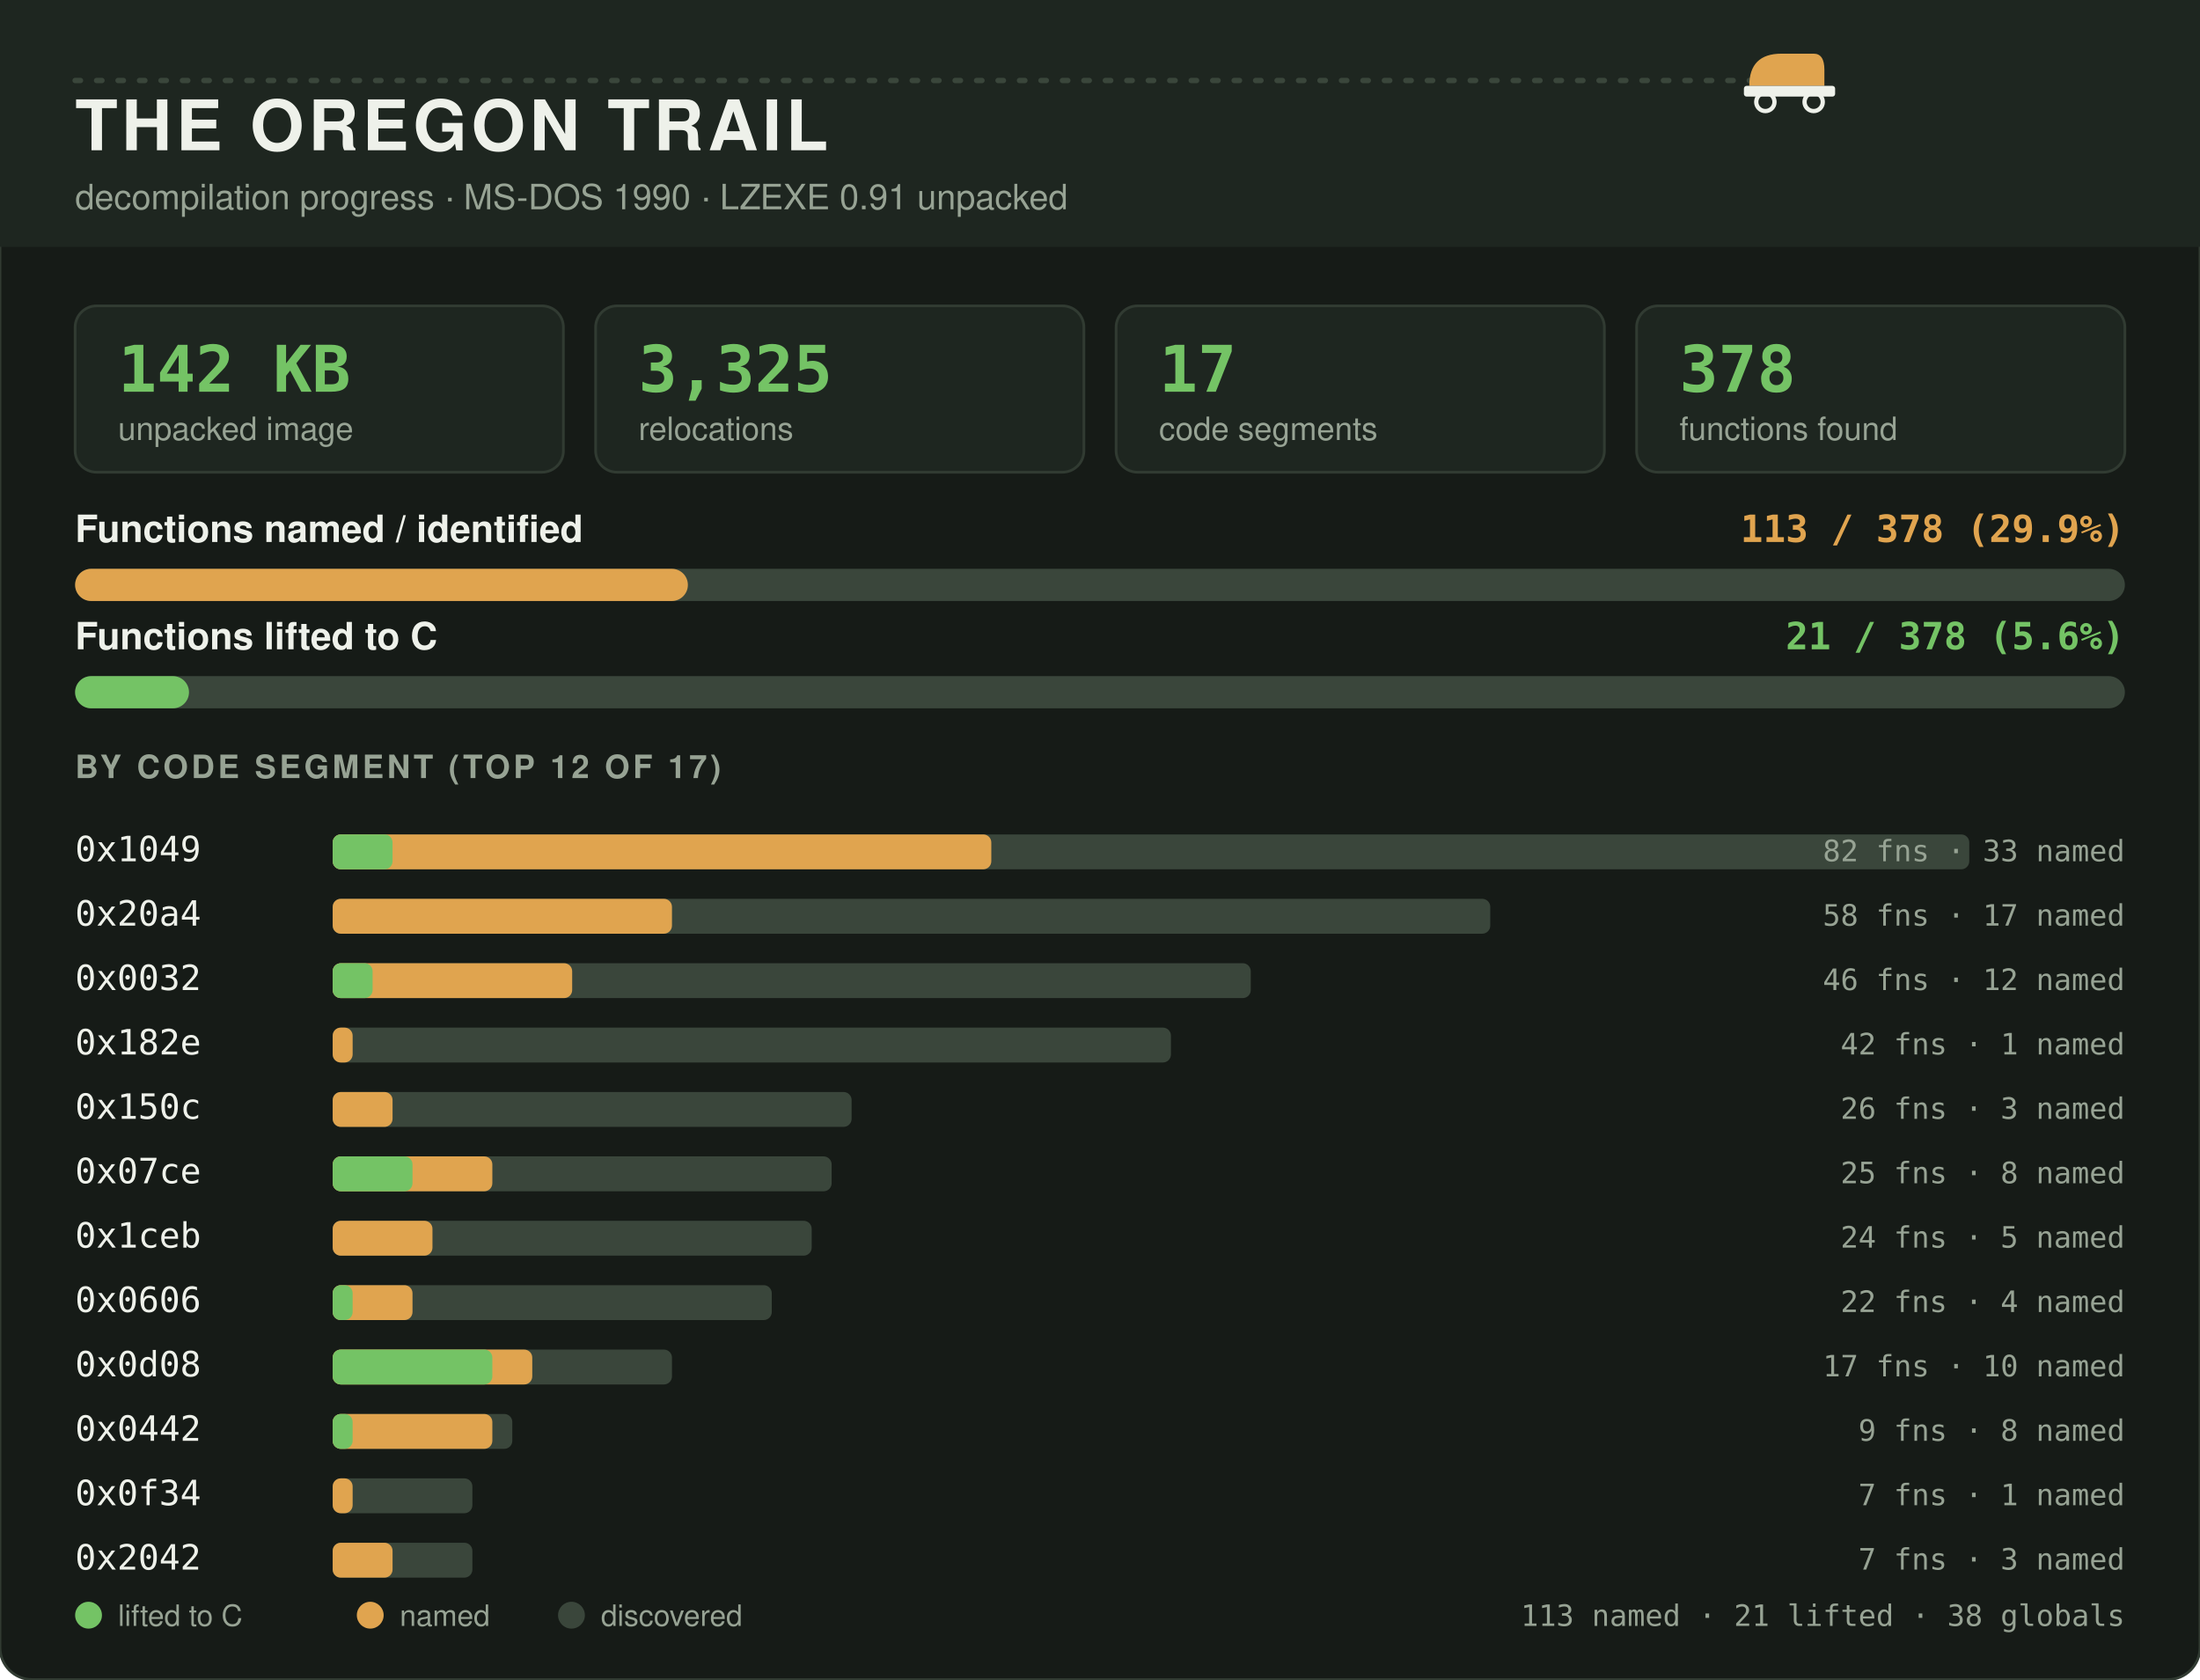
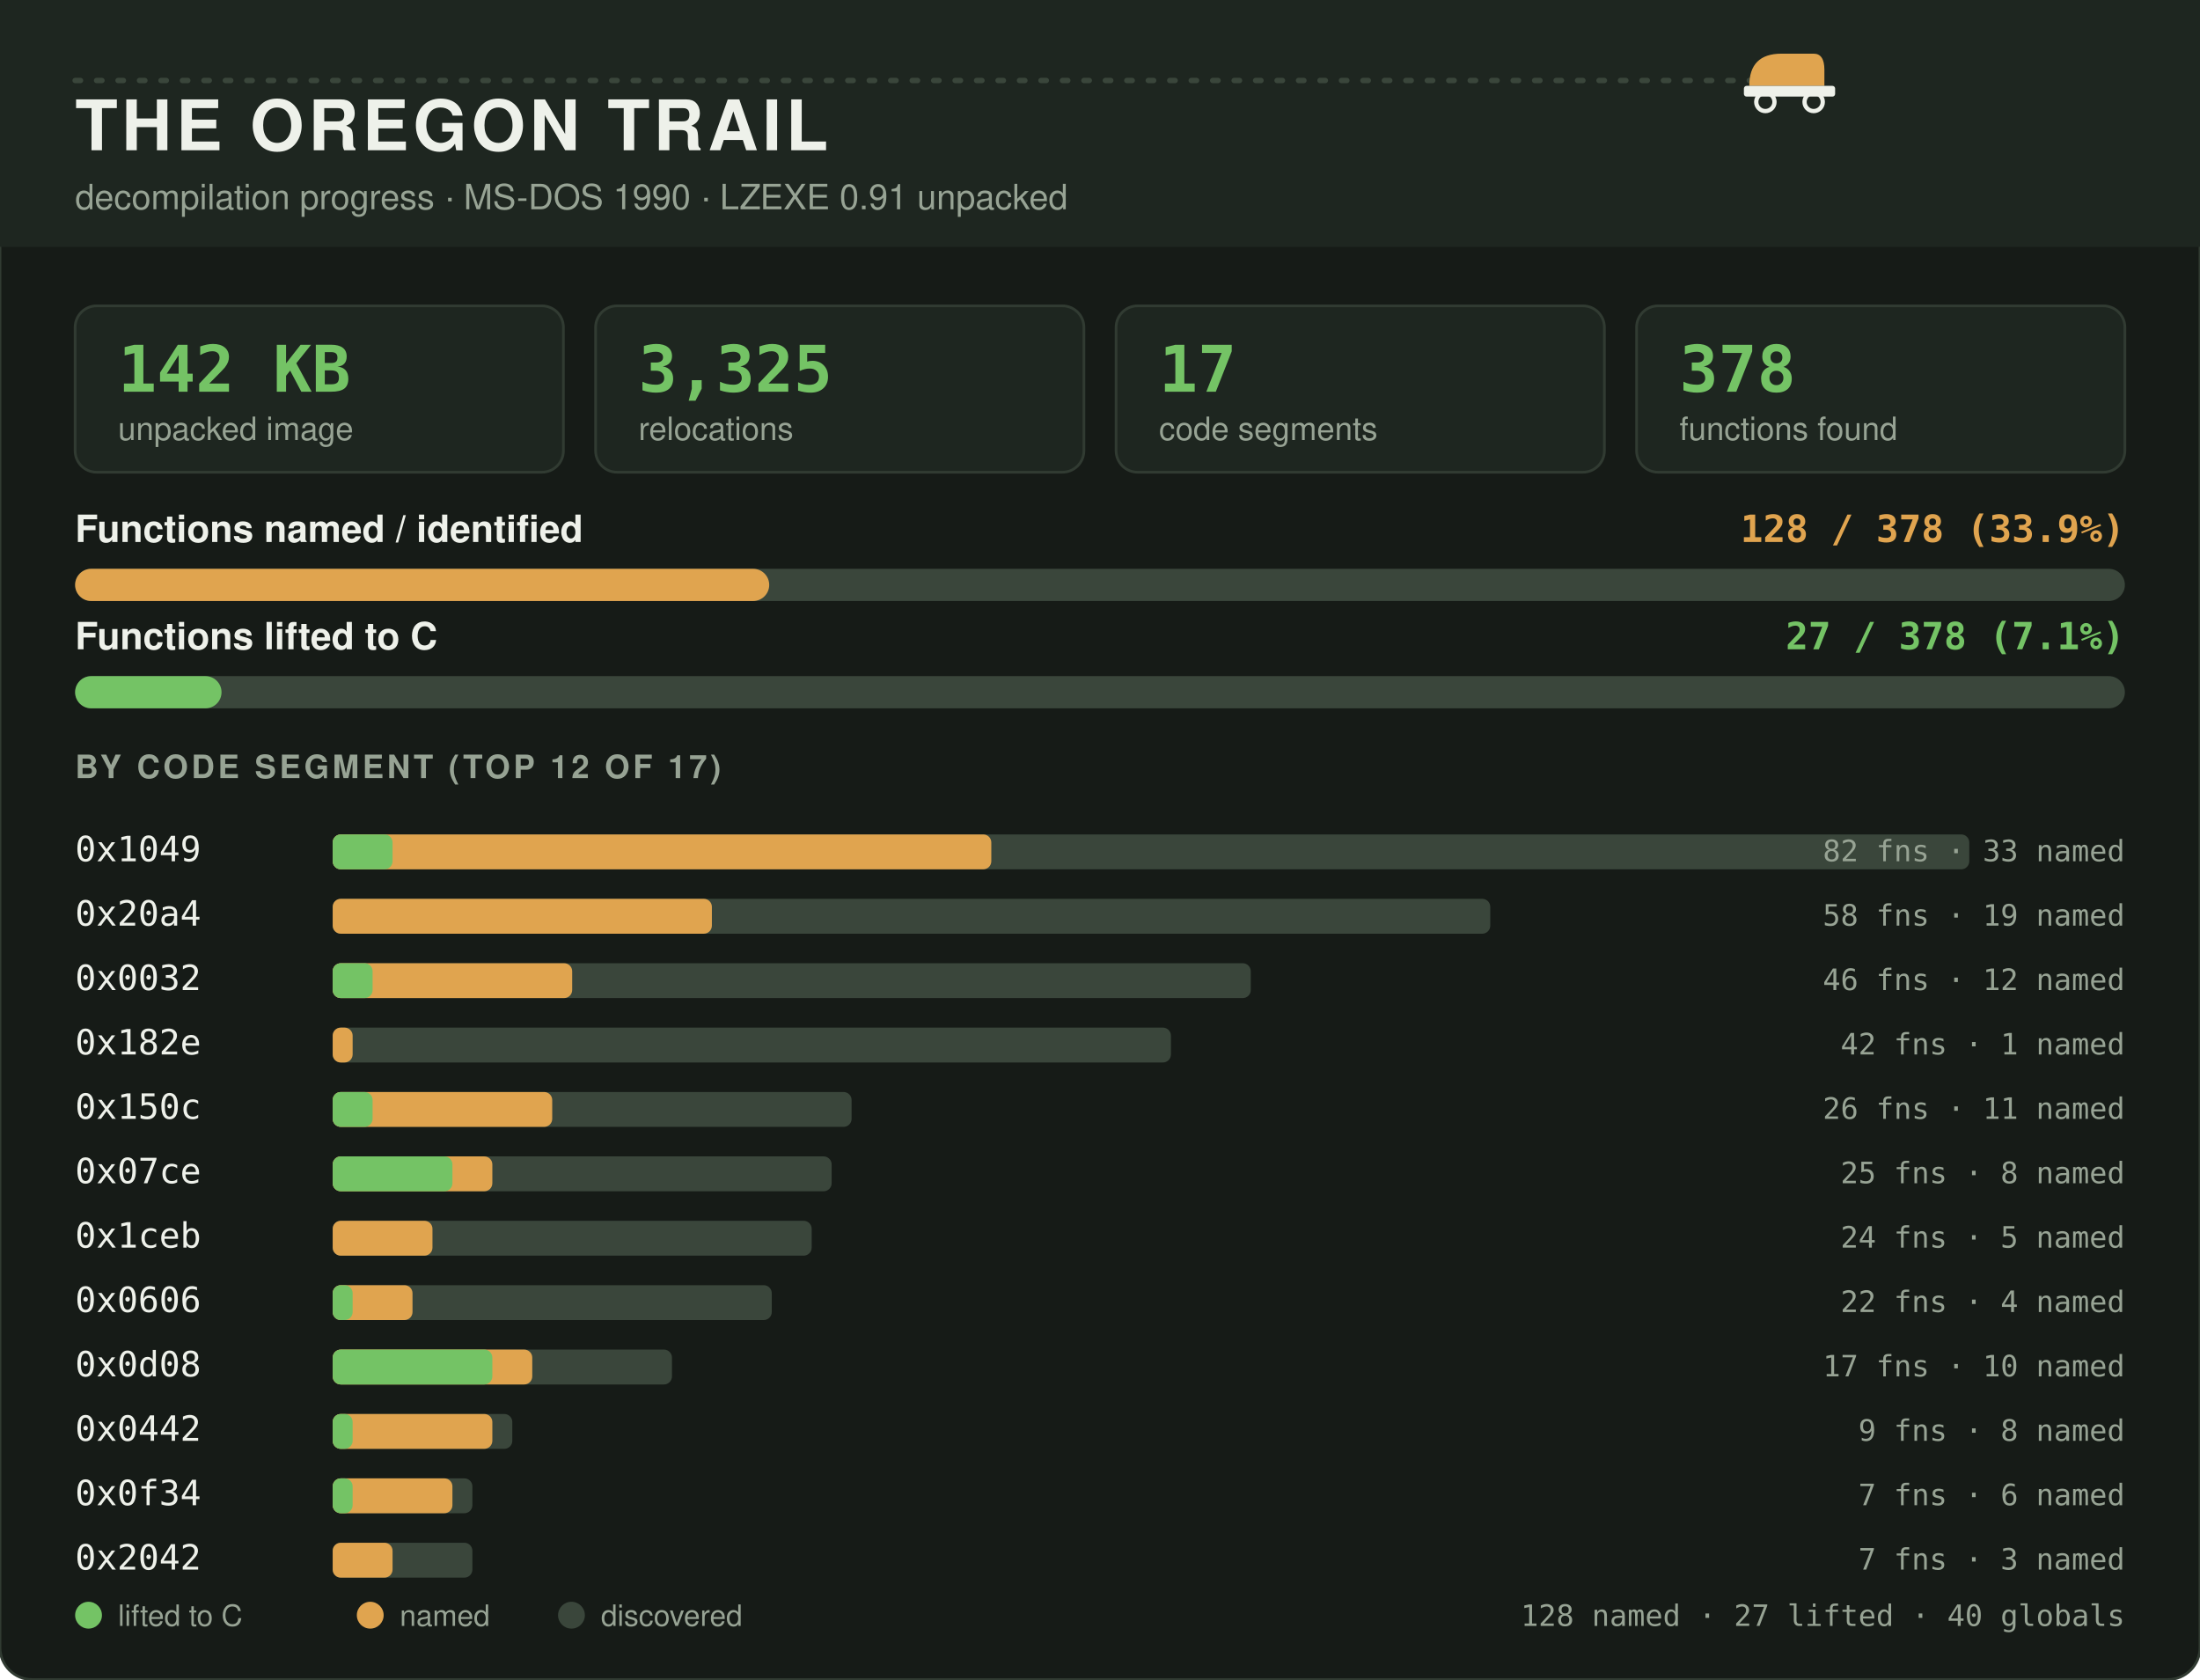
<svg xmlns="http://www.w3.org/2000/svg" width="820" height="626" viewBox="0 0 820 626" font-family="sans-serif">
  <rect x="0" y="0" width="820" height="626" rx="12" fill="#161b17" stroke="#313b32" stroke-width="1" />
  <rect x="0" y="0" width="820" height="92" rx="0" fill="#1e2620" />
  <line x1="28" y1="30" x2="670" y2="30" stroke="#3a463b" stroke-width="2" stroke-dasharray="2 6" stroke-linecap="round" />
  <g transform="translate(650,18)">
    <path d="M2 14 Q2 2 14 2 L26 2 Q30 2 30 8 L30 14 Z" fill="#e0a44f" />
    <rect x="0" y="14" width="34" height="4" rx="1" fill="#eef1ea" />
    <circle cx="8" cy="20" r="3.4" fill="none" stroke="#eef1ea" stroke-width="1.6" />
    <circle cx="26" cy="20" r="3.4" fill="none" stroke="#eef1ea" stroke-width="1.6" />
  </g>
  <text x="28" y="56" font-family="Segoe UI,Helvetica,Arial,sans-serif" font-size="26" fill="#eef1ea" text-anchor="start" font-weight="700" letter-spacing="1.5">THE OREGON TRAIL</text>
  <text x="28" y="78" font-family="Segoe UI,Helvetica,Arial,sans-serif" font-size="13" fill="#97a394" text-anchor="start" font-weight="400">decompilation progress · MS-DOS 1990 · LZEXE 0.91 unpacked</text>
  <rect x="28.0" y="114" width="182.0" height="62" rx="8" fill="#1e2620" stroke="#313b32" stroke-width="1" />
  <text x="44.0" y="146" font-family="ui-monospace,Consolas,monospace" font-size="24" fill="#74c365" text-anchor="start" font-weight="700">142 KB</text>
  <text x="44.0" y="164" font-family="Segoe UI,Helvetica,Arial,sans-serif" font-size="12" fill="#97a394" text-anchor="start" font-weight="400">unpacked image</text>
  <rect x="222.0" y="114" width="182.0" height="62" rx="8" fill="#1e2620" stroke="#313b32" stroke-width="1" />
  <text x="238.0" y="146" font-family="ui-monospace,Consolas,monospace" font-size="24" fill="#74c365" text-anchor="start" font-weight="700">3,325</text>
  <text x="238.0" y="164" font-family="Segoe UI,Helvetica,Arial,sans-serif" font-size="12" fill="#97a394" text-anchor="start" font-weight="400">relocations</text>
  <rect x="416.0" y="114" width="182.0" height="62" rx="8" fill="#1e2620" stroke="#313b32" stroke-width="1" />
  <text x="432.0" y="146" font-family="ui-monospace,Consolas,monospace" font-size="24" fill="#74c365" text-anchor="start" font-weight="700">17</text>
  <text x="432.0" y="164" font-family="Segoe UI,Helvetica,Arial,sans-serif" font-size="12" fill="#97a394" text-anchor="start" font-weight="400">code segments</text>
  <rect x="610.0" y="114" width="182.0" height="62" rx="8" fill="#1e2620" stroke="#313b32" stroke-width="1" />
  <text x="626.0" y="146" font-family="ui-monospace,Consolas,monospace" font-size="24" fill="#74c365" text-anchor="start" font-weight="700">378</text>
  <text x="626.0" y="164" font-family="Segoe UI,Helvetica,Arial,sans-serif" font-size="12" fill="#97a394" text-anchor="start" font-weight="400">functions found</text>
  <text x="28" y="202" font-family="Segoe UI,Helvetica,Arial,sans-serif" font-size="14" fill="#eef1ea" text-anchor="start" font-weight="600">Functions named / identified</text>
-   <text x="792" y="202" font-family="ui-monospace,Consolas,monospace" font-size="14" fill="#e0a44f" text-anchor="end" font-weight="700">113 / 378  (29.9%)</text>
+   <text x="792" y="202" font-family="ui-monospace,Consolas,monospace" font-size="14" fill="#e0a44f" text-anchor="end" font-weight="700">128 / 378  (33.9%)</text>
  <rect x="28" y="212" width="764" height="12" rx="6" fill="#3a463b" />
-   <rect x="28" y="212" width="228.392" height="12" rx="6" fill="#e0a44f" />
+   <rect x="28" y="212" width="258.709" height="12" rx="6" fill="#e0a44f" />
  <text x="28" y="242" font-family="Segoe UI,Helvetica,Arial,sans-serif" font-size="14" fill="#eef1ea" text-anchor="start" font-weight="600">Functions lifted to C</text>
-   <text x="792" y="242" font-family="ui-monospace,Consolas,monospace" font-size="14" fill="#74c365" text-anchor="end" font-weight="700">21 / 378  (5.6%)</text>
+   <text x="792" y="242" font-family="ui-monospace,Consolas,monospace" font-size="14" fill="#74c365" text-anchor="end" font-weight="700">27 / 378  (7.1%)</text>
  <rect x="28" y="252" width="764" height="12" rx="6" fill="#3a463b" />
-   <rect x="28" y="252" width="42.444" height="12" rx="6" fill="#74c365" />
+   <rect x="28" y="252" width="54.571" height="12" rx="6" fill="#74c365" />
  <text x="28" y="290" font-family="Segoe UI,Helvetica,Arial,sans-serif" font-size="12" fill="#97a394" text-anchor="start" font-weight="700" letter-spacing="1.2">BY CODE SEGMENT  (TOP 12 OF 17)</text>
  <text x="28" y="321" font-family="ui-monospace,Consolas,monospace" font-size="13" fill="#eef1ea" text-anchor="start" font-weight="400">0x1049</text>
  <rect x="124" y="311" width="610.0" height="13" rx="3" fill="#3a463b" />
  <rect x="124" y="311" width="245.488" height="13" rx="3" fill="#e0a44f" />
  <rect x="124" y="311" width="22.317" height="13" rx="3" fill="#74c365" />
  <text x="792" y="321" font-family="ui-monospace,Consolas,monospace" font-size="11" fill="#97a394" text-anchor="end" font-weight="400">82 fns  · 33 named</text>
  <text x="28" y="345" font-family="ui-monospace,Consolas,monospace" font-size="13" fill="#eef1ea" text-anchor="start" font-weight="400">0x20a4</text>
  <rect x="124" y="335" width="431.463" height="13" rx="3" fill="#3a463b" />
-   <rect x="124" y="335" width="126.463" height="13" rx="3" fill="#e0a44f" />
-   <text x="792" y="345" font-family="ui-monospace,Consolas,monospace" font-size="11" fill="#97a394" text-anchor="end" font-weight="400">58 fns  · 17 named</text>
+   <rect x="124" y="335" width="141.341" height="13" rx="3" fill="#e0a44f" />
+   <text x="792" y="345" font-family="ui-monospace,Consolas,monospace" font-size="11" fill="#97a394" text-anchor="end" font-weight="400">58 fns  · 19 named</text>
  <text x="28" y="369" font-family="ui-monospace,Consolas,monospace" font-size="13" fill="#eef1ea" text-anchor="start" font-weight="400">0x0032</text>
  <rect x="124" y="359" width="342.195" height="13" rx="3" fill="#3a463b" />
  <rect x="124" y="359" width="89.268" height="13" rx="3" fill="#e0a44f" />
  <rect x="124" y="359" width="14.878" height="13" rx="3" fill="#74c365" />
  <text x="792" y="369" font-family="ui-monospace,Consolas,monospace" font-size="11" fill="#97a394" text-anchor="end" font-weight="400">46 fns  · 12 named</text>
  <text x="28" y="393" font-family="ui-monospace,Consolas,monospace" font-size="13" fill="#eef1ea" text-anchor="start" font-weight="400">0x182e</text>
  <rect x="124" y="383" width="312.439" height="13" rx="3" fill="#3a463b" />
  <rect x="124" y="383" width="7.439" height="13" rx="3" fill="#e0a44f" />
  <text x="792" y="393" font-family="ui-monospace,Consolas,monospace" font-size="11" fill="#97a394" text-anchor="end" font-weight="400">42 fns  · 1 named</text>
  <text x="28" y="417" font-family="ui-monospace,Consolas,monospace" font-size="13" fill="#eef1ea" text-anchor="start" font-weight="400">0x150c</text>
  <rect x="124" y="407" width="193.415" height="13" rx="3" fill="#3a463b" />
-   <rect x="124" y="407" width="22.317" height="13" rx="3" fill="#e0a44f" />
-   <text x="792" y="417" font-family="ui-monospace,Consolas,monospace" font-size="11" fill="#97a394" text-anchor="end" font-weight="400">26 fns  · 3 named</text>
+   <rect x="124" y="407" width="81.829" height="13" rx="3" fill="#e0a44f" />
+   <rect x="124" y="407" width="14.878" height="13" rx="3" fill="#74c365" />
+   <text x="792" y="417" font-family="ui-monospace,Consolas,monospace" font-size="11" fill="#97a394" text-anchor="end" font-weight="400">26 fns  · 11 named</text>
  <text x="28" y="441" font-family="ui-monospace,Consolas,monospace" font-size="13" fill="#eef1ea" text-anchor="start" font-weight="400">0x07ce</text>
  <rect x="124" y="431" width="185.976" height="13" rx="3" fill="#3a463b" />
  <rect x="124" y="431" width="59.512" height="13" rx="3" fill="#e0a44f" />
-   <rect x="124" y="431" width="29.756" height="13" rx="3" fill="#74c365" />
+   <rect x="124" y="431" width="44.634" height="13" rx="3" fill="#74c365" />
  <text x="792" y="441" font-family="ui-monospace,Consolas,monospace" font-size="11" fill="#97a394" text-anchor="end" font-weight="400">25 fns  · 8 named</text>
  <text x="28" y="465" font-family="ui-monospace,Consolas,monospace" font-size="13" fill="#eef1ea" text-anchor="start" font-weight="400">0x1ceb</text>
  <rect x="124" y="455" width="178.537" height="13" rx="3" fill="#3a463b" />
  <rect x="124" y="455" width="37.195" height="13" rx="3" fill="#e0a44f" />
  <text x="792" y="465" font-family="ui-monospace,Consolas,monospace" font-size="11" fill="#97a394" text-anchor="end" font-weight="400">24 fns  · 5 named</text>
  <text x="28" y="489" font-family="ui-monospace,Consolas,monospace" font-size="13" fill="#eef1ea" text-anchor="start" font-weight="400">0x0606</text>
  <rect x="124" y="479" width="163.659" height="13" rx="3" fill="#3a463b" />
  <rect x="124" y="479" width="29.756" height="13" rx="3" fill="#e0a44f" />
  <rect x="124" y="479" width="7.439" height="13" rx="3" fill="#74c365" />
  <text x="792" y="489" font-family="ui-monospace,Consolas,monospace" font-size="11" fill="#97a394" text-anchor="end" font-weight="400">22 fns  · 4 named</text>
  <text x="28" y="513" font-family="ui-monospace,Consolas,monospace" font-size="13" fill="#eef1ea" text-anchor="start" font-weight="400">0x0d08</text>
  <rect x="124" y="503" width="126.463" height="13" rx="3" fill="#3a463b" />
  <rect x="124" y="503" width="74.39" height="13" rx="3" fill="#e0a44f" />
  <rect x="124" y="503" width="59.512" height="13" rx="3" fill="#74c365" />
  <text x="792" y="513" font-family="ui-monospace,Consolas,monospace" font-size="11" fill="#97a394" text-anchor="end" font-weight="400">17 fns  · 10 named</text>
  <text x="28" y="537" font-family="ui-monospace,Consolas,monospace" font-size="13" fill="#eef1ea" text-anchor="start" font-weight="400">0x0442</text>
  <rect x="124" y="527" width="66.951" height="13" rx="3" fill="#3a463b" />
  <rect x="124" y="527" width="59.512" height="13" rx="3" fill="#e0a44f" />
  <rect x="124" y="527" width="7.439" height="13" rx="3" fill="#74c365" />
  <text x="792" y="537" font-family="ui-monospace,Consolas,monospace" font-size="11" fill="#97a394" text-anchor="end" font-weight="400">9 fns  · 8 named</text>
  <text x="28" y="561" font-family="ui-monospace,Consolas,monospace" font-size="13" fill="#eef1ea" text-anchor="start" font-weight="400">0x0f34</text>
  <rect x="124" y="551" width="52.073" height="13" rx="3" fill="#3a463b" />
-   <rect x="124" y="551" width="7.439" height="13" rx="3" fill="#e0a44f" />
-   <text x="792" y="561" font-family="ui-monospace,Consolas,monospace" font-size="11" fill="#97a394" text-anchor="end" font-weight="400">7 fns  · 1 named</text>
+   <rect x="124" y="551" width="44.634" height="13" rx="3" fill="#e0a44f" />
+   <rect x="124" y="551" width="7.439" height="13" rx="3" fill="#74c365" />
+   <text x="792" y="561" font-family="ui-monospace,Consolas,monospace" font-size="11" fill="#97a394" text-anchor="end" font-weight="400">7 fns  · 6 named</text>
  <text x="28" y="585" font-family="ui-monospace,Consolas,monospace" font-size="13" fill="#eef1ea" text-anchor="start" font-weight="400">0x2042</text>
  <rect x="124" y="575" width="52.073" height="13" rx="3" fill="#3a463b" />
  <rect x="124" y="575" width="22.317" height="13" rx="3" fill="#e0a44f" />
  <text x="792" y="585" font-family="ui-monospace,Consolas,monospace" font-size="11" fill="#97a394" text-anchor="end" font-weight="400">7 fns  · 3 named</text>
  <circle cx="33" cy="602" r="5" fill="#74c365" />
  <text x="44" y="606" font-family="Segoe UI,Helvetica,Arial,sans-serif" font-size="11" fill="#97a394" text-anchor="start" font-weight="400">lifted to C</text>
  <circle cx="138" cy="602" r="5" fill="#e0a44f" />
  <text x="149" y="606" font-family="Segoe UI,Helvetica,Arial,sans-serif" font-size="11" fill="#97a394" text-anchor="start" font-weight="400">named</text>
  <circle cx="213" cy="602" r="5" fill="#3a463b" />
  <text x="224" y="606" font-family="Segoe UI,Helvetica,Arial,sans-serif" font-size="11" fill="#97a394" text-anchor="start" font-weight="400">discovered</text>
-   <text x="792" y="606" font-family="ui-monospace,Consolas,monospace" font-size="11" fill="#97a394" text-anchor="end" font-weight="400">113 named · 21 lifted · 38 globals</text>
+   <text x="792" y="606" font-family="ui-monospace,Consolas,monospace" font-size="11" fill="#97a394" text-anchor="end" font-weight="400">128 named · 27 lifted · 40 globals</text>
</svg>
